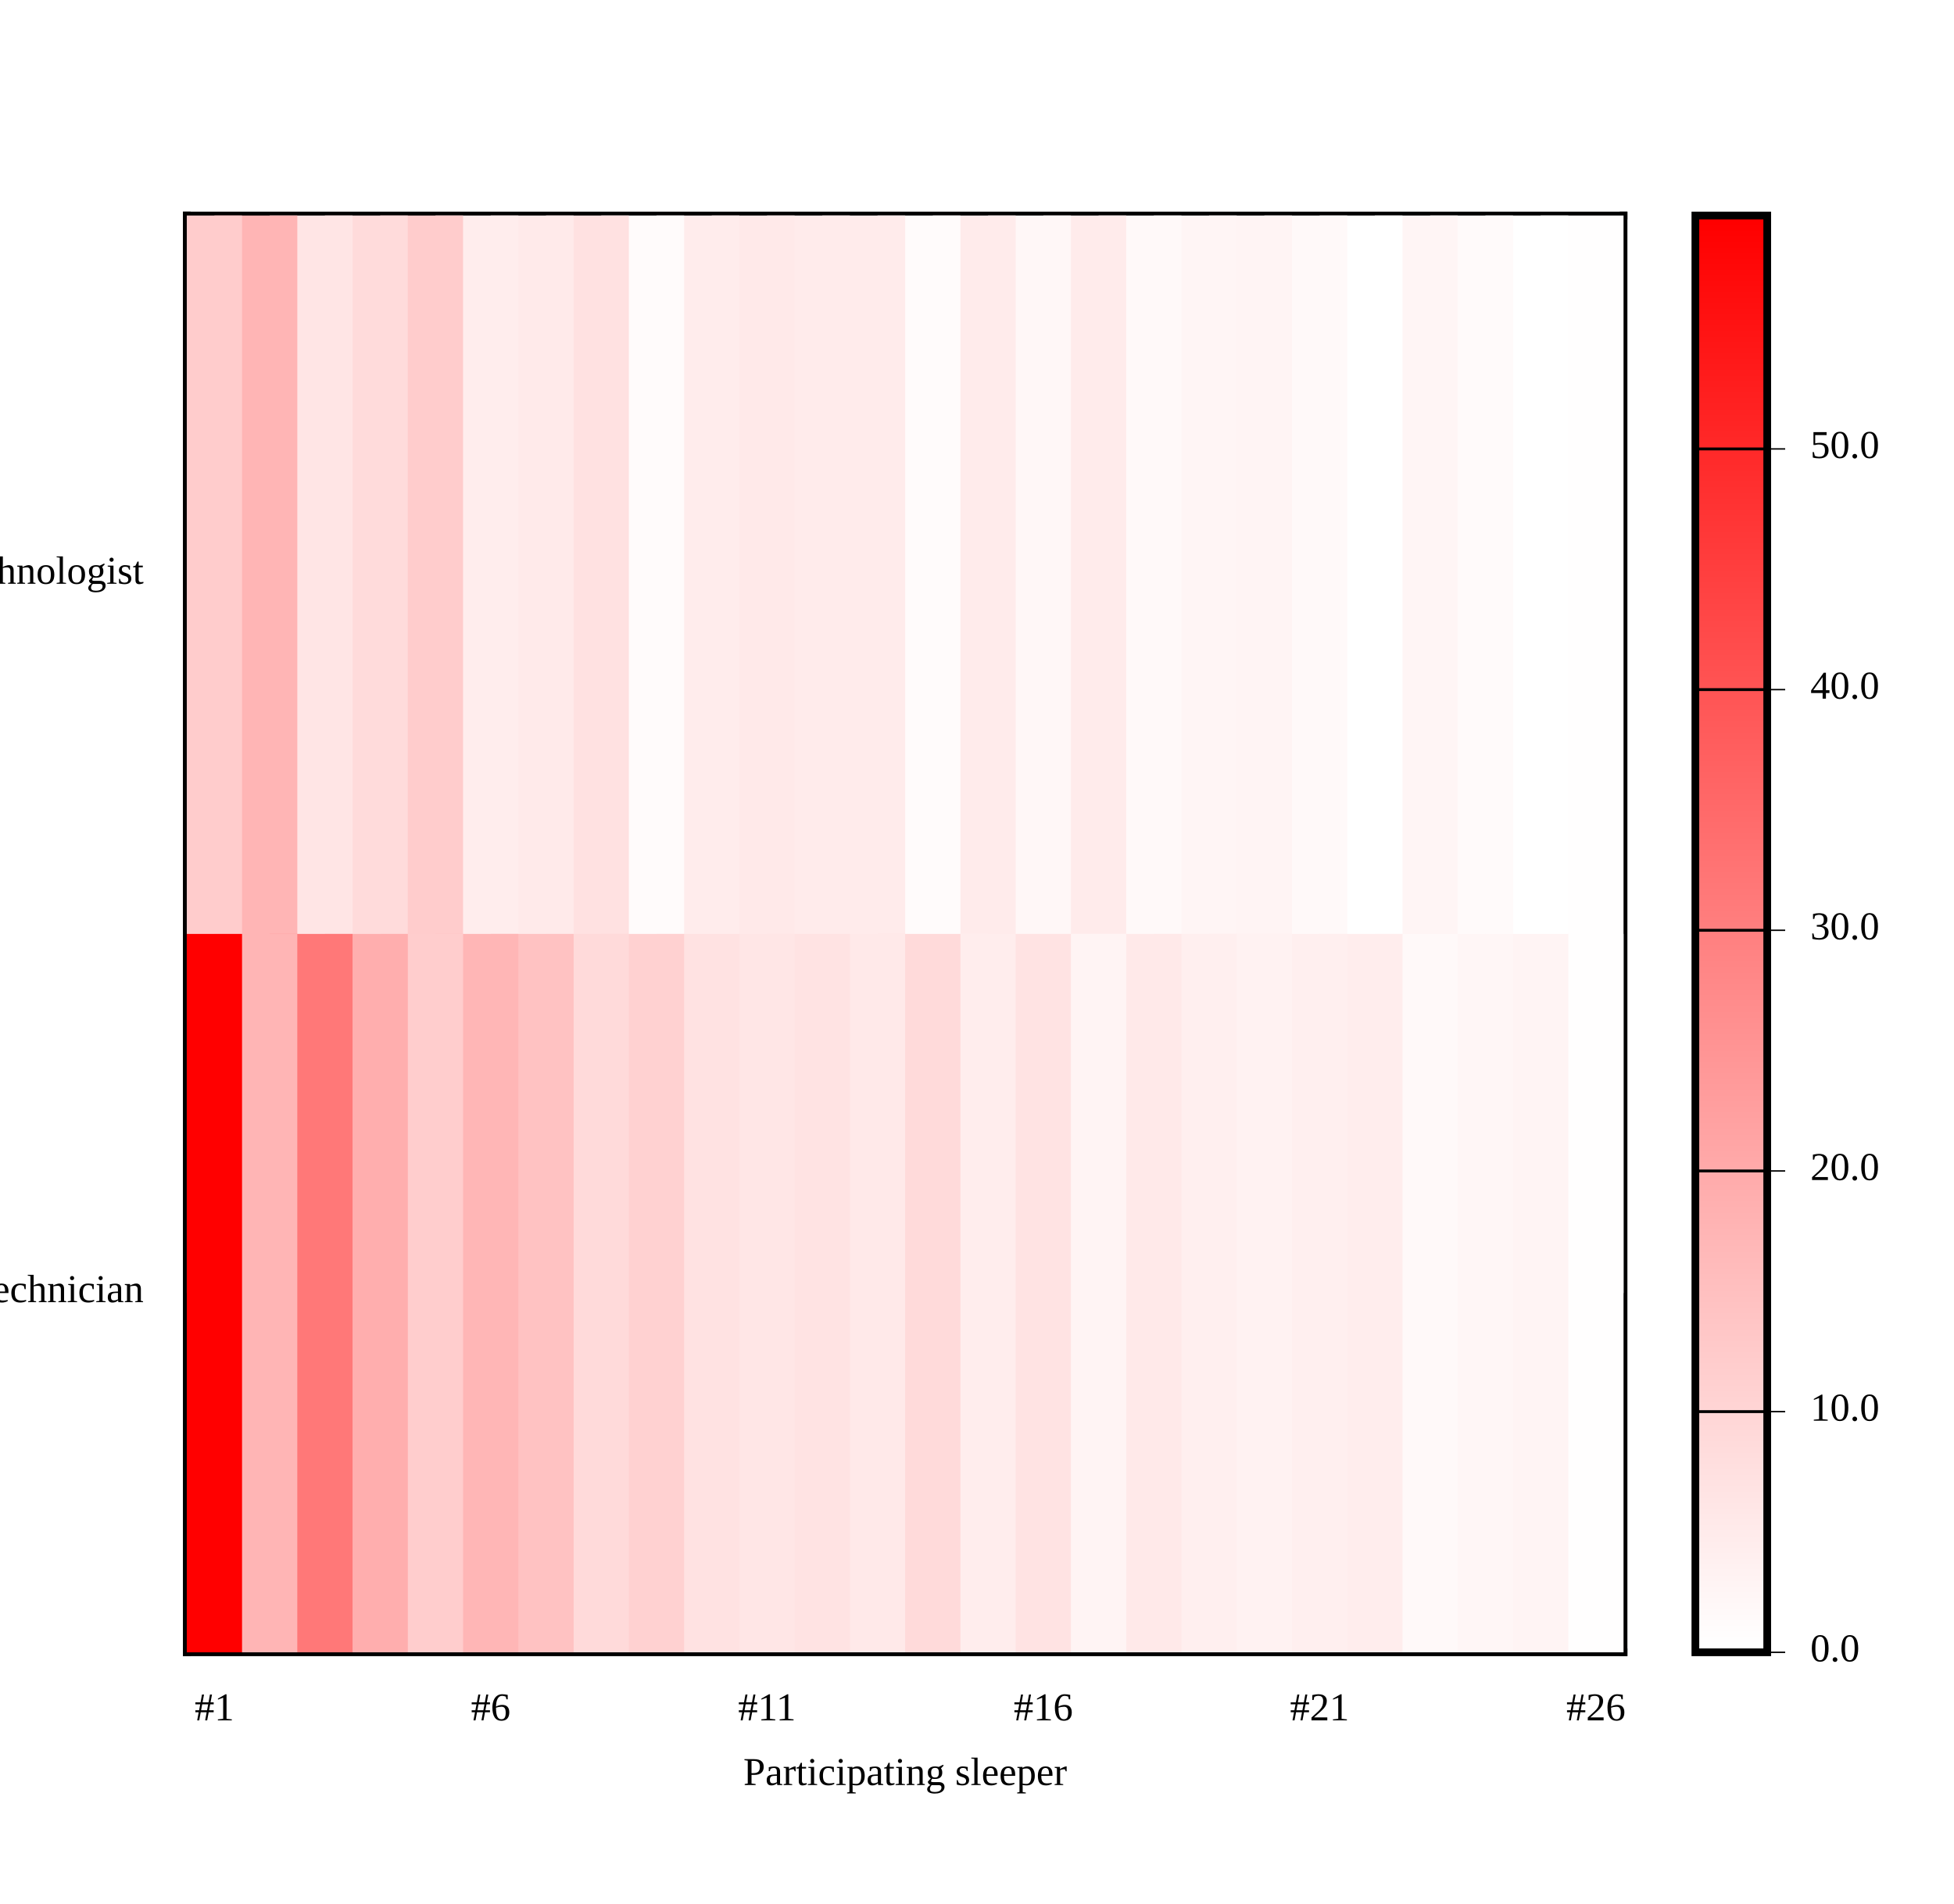
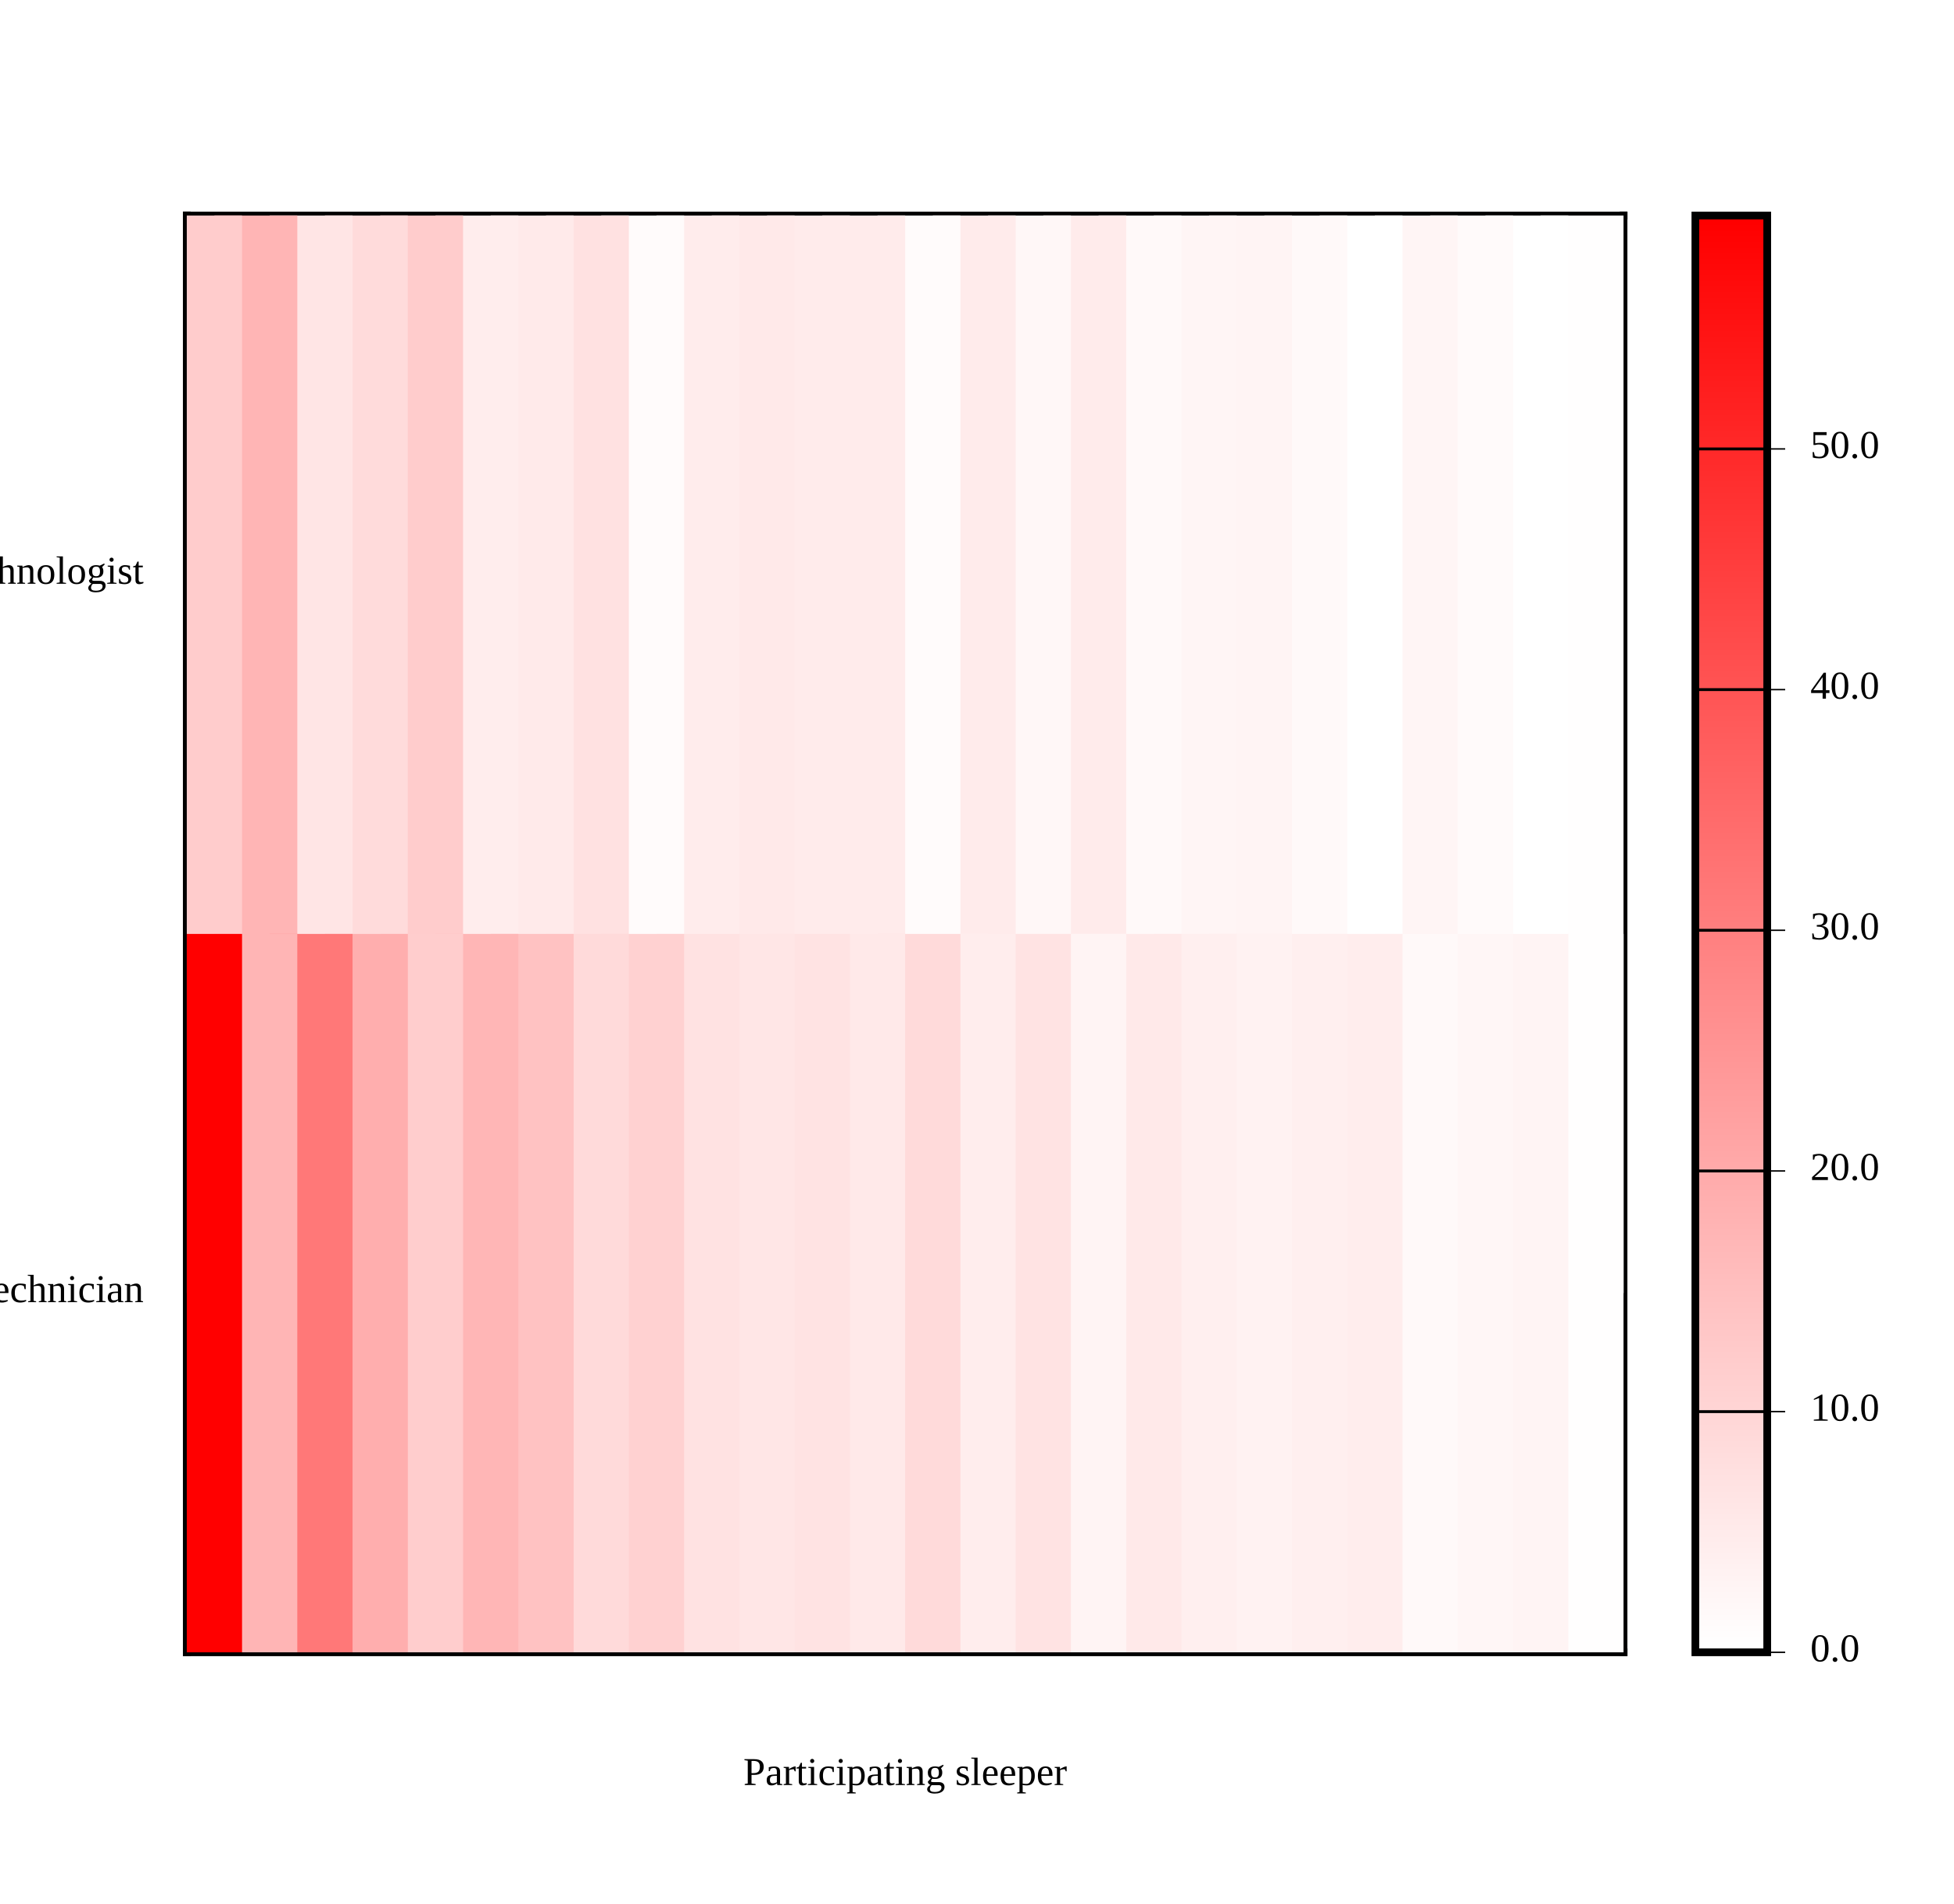
<svg xmlns="http://www.w3.org/2000/svg" height="530" stroke-opacity="1" viewBox="0.0 0.0 544.0 530.0" font-size="1" width="544" stroke="rgb(0,0,0)" version="1.1">
  <defs />
  <g stroke-linejoin="miter" stroke-opacity="1.0" fill-opacity="0.0" stroke="rgb(0,0,0)" stroke-width="0.8" fill="rgb(0,0,0)" stroke-linecap="butt" stroke-miterlimit="10.0">
    <path d="M 52,460 h 400 M 52,360 h 400 M 52,260 h 400 M 52,160 h 400 M 52,60 h 400 " />
  </g>
  <g stroke-linejoin="miter" stroke-opacity="1.0" fill-opacity="0.0" stroke="rgb(0,0,0)" stroke-width="2.148" fill="rgb(0,0,0)" stroke-linecap="square" stroke-miterlimit="10.0">
    <path d="M 52,460 v -400 M 452,460 v -400 " />
  </g>
  <g stroke-linejoin="miter" stroke-opacity="1.0" fill-opacity="1.0" font-size="11.0px" stroke="rgb(0,0,0)" stroke-width="2.148" fill="rgb(0,0,0)" stroke-linecap="butt" stroke-miterlimit="10.0">
    <text dominant-baseline="middle" transform="matrix(1,0,0,1,40,160)" stroke="none" text-anchor="end">technologist</text>
  </g>
  <g stroke-linejoin="miter" stroke-opacity="1.0" fill-opacity="1.0" font-size="11.0px" stroke="rgb(0,0,0)" stroke-width="2.148" fill="rgb(0,0,0)" stroke-linecap="butt" stroke-miterlimit="10.0">
    <text dominant-baseline="middle" transform="matrix(1,0,0,1,40,360)" stroke="none" text-anchor="end">technician</text>
  </g>
  <g stroke-linejoin="miter" stroke-opacity="1.0" fill-opacity="0.0" stroke="rgb(0,0,0)" stroke-width="0.8" fill="rgb(0,0,0)" stroke-linecap="butt" stroke-miterlimit="10.0">
    <path d="M 52,460 v -400 M 128.923,460 v -400 M 205.846,460 v -400 M 282.769,460 v -400 M 359.692,460 v -400 M 436.615,460 v -400 " />
  </g>
  <g stroke-linejoin="miter" stroke-opacity="1.0" fill-opacity="0.0" stroke="rgb(0,0,0)" stroke-width="2.148" fill="rgb(0,0,0)" stroke-linecap="square" stroke-miterlimit="10.0">
    <path d="M 52,460 h 400 M 52,60 h 400 " />
  </g>
  <g stroke-linejoin="miter" stroke-opacity="1.0" fill-opacity="1.0" font-size="11.0px" stroke="rgb(0,0,0)" stroke-width="2.148" fill="rgb(0,0,0)" stroke-linecap="butt" stroke-miterlimit="10.0">
    <text dominant-baseline="text-before-edge" transform="matrix(1,0,0,1,252,490)" stroke="none" text-anchor="middle">Participating sleeper</text>
  </g>
-   <g stroke-linejoin="miter" stroke-opacity="1.0" fill-opacity="1.0" font-size="11.0px" stroke="rgb(0,0,0)" stroke-width="2.148" fill="rgb(0,0,0)" stroke-linecap="butt" stroke-miterlimit="10.0">
-     <text dominant-baseline="text-before-edge" transform="matrix(1,0,0,1,444.3077,472)" stroke="none" text-anchor="middle">#26</text>
-   </g>
-   <g stroke-linejoin="miter" stroke-opacity="1.0" fill-opacity="1.0" font-size="11.0px" stroke="rgb(0,0,0)" stroke-width="2.148" fill="rgb(0,0,0)" stroke-linecap="butt" stroke-miterlimit="10.0">
-     <text dominant-baseline="text-before-edge" transform="matrix(1,0,0,1,367.3846,472)" stroke="none" text-anchor="middle">#21</text>
-   </g>
-   <g stroke-linejoin="miter" stroke-opacity="1.0" fill-opacity="1.0" font-size="11.0px" stroke="rgb(0,0,0)" stroke-width="2.148" fill="rgb(0,0,0)" stroke-linecap="butt" stroke-miterlimit="10.0">
-     <text dominant-baseline="text-before-edge" transform="matrix(1,0,0,1,290.4615,472)" stroke="none" text-anchor="middle">#16</text>
-   </g>
-   <g stroke-linejoin="miter" stroke-opacity="1.0" fill-opacity="1.0" font-size="11.0px" stroke="rgb(0,0,0)" stroke-width="2.148" fill="rgb(0,0,0)" stroke-linecap="butt" stroke-miterlimit="10.0">
-     <text dominant-baseline="text-before-edge" transform="matrix(1,0,0,1,213.5385,472)" stroke="none" text-anchor="middle">#11</text>
-   </g>
-   <g stroke-linejoin="miter" stroke-opacity="1.0" fill-opacity="1.0" font-size="11.0px" stroke="rgb(0,0,0)" stroke-width="2.148" fill="rgb(0,0,0)" stroke-linecap="butt" stroke-miterlimit="10.0">
-     <text dominant-baseline="text-before-edge" transform="matrix(1,0,0,1,136.6154,472)" stroke="none" text-anchor="middle">#6</text>
-   </g>
-   <g stroke-linejoin="miter" stroke-opacity="1.0" fill-opacity="1.0" font-size="11.0px" stroke="rgb(0,0,0)" stroke-width="2.148" fill="rgb(0,0,0)" stroke-linecap="butt" stroke-miterlimit="10.0">
-     <text dominant-baseline="text-before-edge" transform="matrix(1,0,0,1,59.6923,472)" stroke="none" text-anchor="middle">#1</text>
-   </g>
  <g stroke-linejoin="miter" stroke-opacity="1.0" fill-opacity="1.0" stroke="rgb(0,0,0)" stroke-width="0.0" fill="rgb(255,254,254)" stroke-linecap="butt" stroke-miterlimit="10.0">
    <defs>
      <clipPath id="manualmyClip1">
        <path d="M 452,460 l -0,-400 h -400 l -0,400 Z" />
      </clipPath>
    </defs>
    <g clip-path="url(#manualmyClip1)">
      <path d="M 452,360 l -0,-300 h -23.077 l -0,300 Z" />
    </g>
  </g>
  <g stroke-linejoin="miter" stroke-opacity="1.0" fill-opacity="1.0" stroke="rgb(0,0,0)" stroke-width="0.0" fill="rgb(255,255,255)" stroke-linecap="butt" stroke-miterlimit="10.0">
    <defs>
      <clipPath id="manualmyClip2">
        <path d="M 452,460 l -0,-400 h -400 l -0,400 Z" />
      </clipPath>
    </defs>
    <g clip-path="url(#manualmyClip2)">
      <path d="M 436.615,360 l -0,-300 h -23.077 l -0,300 Z" />
    </g>
  </g>
  <g stroke-linejoin="miter" stroke-opacity="1.0" fill-opacity="1.0" stroke="rgb(0,0,0)" stroke-width="0.0" fill="rgb(255,250,250)" stroke-linecap="butt" stroke-miterlimit="10.0">
    <defs>
      <clipPath id="manualmyClip3">
        <path d="M 452,460 l -0,-400 h -400 l -0,400 Z" />
      </clipPath>
    </defs>
    <g clip-path="url(#manualmyClip3)">
      <path d="M 421.231,360 l -0,-300 h -23.077 l -0,300 Z" />
    </g>
  </g>
  <g stroke-linejoin="miter" stroke-opacity="1.0" fill-opacity="1.0" stroke="rgb(0,0,0)" stroke-width="0.0" fill="rgb(255,245,245)" stroke-linecap="butt" stroke-miterlimit="10.0">
    <defs>
      <clipPath id="manualmyClip4">
        <path d="M 452,460 l -0,-400 h -400 l -0,400 Z" />
      </clipPath>
    </defs>
    <g clip-path="url(#manualmyClip4)">
      <path d="M 405.846,360 l -0,-300 h -23.077 l -0,300 Z" />
    </g>
  </g>
  <g stroke-linejoin="miter" stroke-opacity="1.0" fill-opacity="1.0" stroke="rgb(0,0,0)" stroke-width="0.0" fill="rgb(255,255,255)" stroke-linecap="butt" stroke-miterlimit="10.0">
    <defs>
      <clipPath id="manualmyClip5">
        <path d="M 452,460 l -0,-400 h -400 l -0,400 Z" />
      </clipPath>
    </defs>
    <g clip-path="url(#manualmyClip5)">
      <path d="M 390.462,360 l -0,-300 h -23.077 l -0,300 Z" />
    </g>
  </g>
  <g stroke-linejoin="miter" stroke-opacity="1.0" fill-opacity="1.0" stroke="rgb(0,0,0)" stroke-width="0.0" fill="rgb(255,249,249)" stroke-linecap="butt" stroke-miterlimit="10.0">
    <defs>
      <clipPath id="manualmyClip6">
        <path d="M 452,460 l -0,-400 h -400 l -0,400 Z" />
      </clipPath>
    </defs>
    <g clip-path="url(#manualmyClip6)">
      <path d="M 375.077,360 l -0,-300 h -23.077 l -0,300 Z" />
    </g>
  </g>
  <g stroke-linejoin="miter" stroke-opacity="1.0" fill-opacity="1.0" stroke="rgb(0,0,0)" stroke-width="0.0" fill="rgb(255,244,244)" stroke-linecap="butt" stroke-miterlimit="10.0">
    <defs>
      <clipPath id="manualmyClip7">
        <path d="M 452,460 l -0,-400 h -400 l -0,400 Z" />
      </clipPath>
    </defs>
    <g clip-path="url(#manualmyClip7)">
      <path d="M 359.692,360 l -0,-300 h -23.077 l -0,300 Z" />
    </g>
  </g>
  <g stroke-linejoin="miter" stroke-opacity="1.0" fill-opacity="1.0" stroke="rgb(0,0,0)" stroke-width="0.0" fill="rgb(255,245,245)" stroke-linecap="butt" stroke-miterlimit="10.0">
    <defs>
      <clipPath id="manualmyClip8">
        <path d="M 452,460 l -0,-400 h -400 l -0,400 Z" />
      </clipPath>
    </defs>
    <g clip-path="url(#manualmyClip8)">
      <path d="M 344.308,360 l -0,-300 h -23.077 l -0,300 Z" />
    </g>
  </g>
  <g stroke-linejoin="miter" stroke-opacity="1.0" fill-opacity="1.0" stroke="rgb(0,0,0)" stroke-width="0.0" fill="rgb(255,249,249)" stroke-linecap="butt" stroke-miterlimit="10.0">
    <defs>
      <clipPath id="manualmyClip9">
        <path d="M 452,460 l -0,-400 h -400 l -0,400 Z" />
      </clipPath>
    </defs>
    <g clip-path="url(#manualmyClip9)">
      <path d="M 328.923,360 l -0,-300 h -23.077 l -0,300 Z" />
    </g>
  </g>
  <g stroke-linejoin="miter" stroke-opacity="1.0" fill-opacity="1.0" stroke="rgb(0,0,0)" stroke-width="0.0" fill="rgb(255,235,235)" stroke-linecap="butt" stroke-miterlimit="10.0">
    <defs>
      <clipPath id="manualmyClip10">
        <path d="M 452,460 l -0,-400 h -400 l -0,400 Z" />
      </clipPath>
    </defs>
    <g clip-path="url(#manualmyClip10)">
      <path d="M 313.538,360 l -0,-300 h -23.077 l -0,300 Z" />
    </g>
  </g>
  <g stroke-linejoin="miter" stroke-opacity="1.0" fill-opacity="1.0" stroke="rgb(0,0,0)" stroke-width="0.0" fill="rgb(255,247,247)" stroke-linecap="butt" stroke-miterlimit="10.0">
    <defs>
      <clipPath id="manualmyClip11">
        <path d="M 452,460 l -0,-400 h -400 l -0,400 Z" />
      </clipPath>
    </defs>
    <g clip-path="url(#manualmyClip11)">
      <path d="M 298.154,360 l -0,-300 h -23.077 l -0,300 Z" />
    </g>
  </g>
  <g stroke-linejoin="miter" stroke-opacity="1.0" fill-opacity="1.0" stroke="rgb(0,0,0)" stroke-width="0.0" fill="rgb(255,235,235)" stroke-linecap="butt" stroke-miterlimit="10.0">
    <defs>
      <clipPath id="manualmyClip12">
        <path d="M 452,460 l -0,-400 h -400 l -0,400 Z" />
      </clipPath>
    </defs>
    <g clip-path="url(#manualmyClip12)">
      <path d="M 282.769,360 l -0,-300 h -23.077 l -0,300 Z" />
    </g>
  </g>
  <g stroke-linejoin="miter" stroke-opacity="1.0" fill-opacity="1.0" stroke="rgb(0,0,0)" stroke-width="0.0" fill="rgb(255,251,251)" stroke-linecap="butt" stroke-miterlimit="10.0">
    <defs>
      <clipPath id="manualmyClip13">
        <path d="M 452,460 l -0,-400 h -400 l -0,400 Z" />
      </clipPath>
    </defs>
    <g clip-path="url(#manualmyClip13)">
      <path d="M 267.385,360 l -0,-300 h -23.077 l -0,300 Z" />
    </g>
  </g>
  <g stroke-linejoin="miter" stroke-opacity="1.0" fill-opacity="1.0" stroke="rgb(0,0,0)" stroke-width="0.0" fill="rgb(255,235,235)" stroke-linecap="butt" stroke-miterlimit="10.0">
    <defs>
      <clipPath id="manualmyClip14">
        <path d="M 452,460 l -0,-400 h -400 l -0,400 Z" />
      </clipPath>
    </defs>
    <g clip-path="url(#manualmyClip14)">
      <path d="M 252,360 l -0,-300 h -23.077 l -0,300 Z" />
    </g>
  </g>
  <g stroke-linejoin="miter" stroke-opacity="1.0" fill-opacity="1.0" stroke="rgb(0,0,0)" stroke-width="0.0" fill="rgb(255,235,235)" stroke-linecap="butt" stroke-miterlimit="10.0">
    <defs>
      <clipPath id="manualmyClip15">
        <path d="M 452,460 l -0,-400 h -400 l -0,400 Z" />
      </clipPath>
    </defs>
    <g clip-path="url(#manualmyClip15)">
      <path d="M 236.615,360 l -0,-300 h -23.077 l -0,300 Z" />
    </g>
  </g>
  <g stroke-linejoin="miter" stroke-opacity="1.0" fill-opacity="1.0" stroke="rgb(0,0,0)" stroke-width="0.0" fill="rgb(255,233,233)" stroke-linecap="butt" stroke-miterlimit="10.0">
    <defs>
      <clipPath id="manualmyClip16">
        <path d="M 452,460 l -0,-400 h -400 l -0,400 Z" />
      </clipPath>
    </defs>
    <g clip-path="url(#manualmyClip16)">
      <path d="M 221.231,360 l -0,-300 h -23.077 l -0,300 Z" />
    </g>
  </g>
  <g stroke-linejoin="miter" stroke-opacity="1.0" fill-opacity="1.0" stroke="rgb(0,0,0)" stroke-width="0.0" fill="rgb(255,236,236)" stroke-linecap="butt" stroke-miterlimit="10.0">
    <defs>
      <clipPath id="manualmyClip17">
        <path d="M 452,460 l -0,-400 h -400 l -0,400 Z" />
      </clipPath>
    </defs>
    <g clip-path="url(#manualmyClip17)">
      <path d="M 205.846,360 l -0,-300 h -23.077 l -0,300 Z" />
    </g>
  </g>
  <g stroke-linejoin="miter" stroke-opacity="1.0" fill-opacity="1.0" stroke="rgb(0,0,0)" stroke-width="0.0" fill="rgb(255,251,251)" stroke-linecap="butt" stroke-miterlimit="10.0">
    <defs>
      <clipPath id="manualmyClip18">
        <path d="M 452,460 l -0,-400 h -400 l -0,400 Z" />
      </clipPath>
    </defs>
    <g clip-path="url(#manualmyClip18)">
      <path d="M 190.462,360 l -0,-300 h -23.077 l -0,300 Z" />
    </g>
  </g>
  <g stroke-linejoin="miter" stroke-opacity="1.0" fill-opacity="1.0" stroke="rgb(0,0,0)" stroke-width="0.0" fill="rgb(255,225,225)" stroke-linecap="butt" stroke-miterlimit="10.0">
    <defs>
      <clipPath id="manualmyClip19">
        <path d="M 452,460 l -0,-400 h -400 l -0,400 Z" />
      </clipPath>
    </defs>
    <g clip-path="url(#manualmyClip19)">
      <path d="M 175.077,360 l -0,-300 h -23.077 l -0,300 Z" />
    </g>
  </g>
  <g stroke-linejoin="miter" stroke-opacity="1.0" fill-opacity="1.0" stroke="rgb(0,0,0)" stroke-width="0.0" fill="rgb(255,234,234)" stroke-linecap="butt" stroke-miterlimit="10.0">
    <defs>
      <clipPath id="manualmyClip20">
        <path d="M 452,460 l -0,-400 h -400 l -0,400 Z" />
      </clipPath>
    </defs>
    <g clip-path="url(#manualmyClip20)">
      <path d="M 159.692,360 l -0,-300 h -23.077 l -0,300 Z" />
    </g>
  </g>
  <g stroke-linejoin="miter" stroke-opacity="1.0" fill-opacity="1.0" stroke="rgb(0,0,0)" stroke-width="0.0" fill="rgb(255,237,237)" stroke-linecap="butt" stroke-miterlimit="10.0">
    <defs>
      <clipPath id="manualmyClip21">
        <path d="M 452,460 l -0,-400 h -400 l -0,400 Z" />
      </clipPath>
    </defs>
    <g clip-path="url(#manualmyClip21)">
      <path d="M 144.308,360 l -0,-300 h -23.077 l -0,300 Z" />
    </g>
  </g>
  <g stroke-linejoin="miter" stroke-opacity="1.0" fill-opacity="1.0" stroke="rgb(0,0,0)" stroke-width="0.0" fill="rgb(255,204,204)" stroke-linecap="butt" stroke-miterlimit="10.0">
    <defs>
      <clipPath id="manualmyClip22">
        <path d="M 452,460 l -0,-400 h -400 l -0,400 Z" />
      </clipPath>
    </defs>
    <g clip-path="url(#manualmyClip22)">
      <path d="M 128.923,360 l -0,-300 h -23.077 l -0,300 Z" />
    </g>
  </g>
  <g stroke-linejoin="miter" stroke-opacity="1.0" fill-opacity="1.0" stroke="rgb(0,0,0)" stroke-width="0.0" fill="rgb(255,219,219)" stroke-linecap="butt" stroke-miterlimit="10.0">
    <defs>
      <clipPath id="manualmyClip23">
        <path d="M 452,460 l -0,-400 h -400 l -0,400 Z" />
      </clipPath>
    </defs>
    <g clip-path="url(#manualmyClip23)">
      <path d="M 113.538,360 l -0,-300 h -23.077 l -0,300 Z" />
    </g>
  </g>
  <g stroke-linejoin="miter" stroke-opacity="1.0" fill-opacity="1.0" stroke="rgb(0,0,0)" stroke-width="0.0" fill="rgb(255,229,229)" stroke-linecap="butt" stroke-miterlimit="10.0">
    <defs>
      <clipPath id="manualmyClip24">
        <path d="M 452,460 l -0,-400 h -400 l -0,400 Z" />
      </clipPath>
    </defs>
    <g clip-path="url(#manualmyClip24)">
      <path d="M 98.154,360 l -0,-300 h -23.077 l -0,300 Z" />
    </g>
  </g>
  <g stroke-linejoin="miter" stroke-opacity="1.0" fill-opacity="1.0" stroke="rgb(0,0,0)" stroke-width="0.0" fill="rgb(255,181,181)" stroke-linecap="butt" stroke-miterlimit="10.0">
    <defs>
      <clipPath id="manualmyClip25">
        <path d="M 452,460 l -0,-400 h -400 l -0,400 Z" />
      </clipPath>
    </defs>
    <g clip-path="url(#manualmyClip25)">
      <path d="M 82.769,360 l -0,-300 h -23.077 l -0,300 Z" />
    </g>
  </g>
  <g stroke-linejoin="miter" stroke-opacity="1.0" fill-opacity="1.0" stroke="rgb(0,0,0)" stroke-width="0.0" fill="rgb(255,204,204)" stroke-linecap="butt" stroke-miterlimit="10.0">
    <defs>
      <clipPath id="manualmyClip26">
        <path d="M 452,460 l -0,-400 h -400 l -0,400 Z" />
      </clipPath>
    </defs>
    <g clip-path="url(#manualmyClip26)">
      <path d="M 67.385,360 l -0,-300 h -15.385 l -0,300 Z" />
    </g>
  </g>
  <g stroke-linejoin="miter" stroke-opacity="1.0" fill-opacity="1.0" stroke="rgb(0,0,0)" stroke-width="0.0" fill="rgb(255,254,254)" stroke-linecap="butt" stroke-miterlimit="10.0">
    <defs>
      <clipPath id="manualmyClip27">
        <path d="M 452,460 l -0,-400 h -400 l -0,400 Z" />
      </clipPath>
    </defs>
    <g clip-path="url(#manualmyClip27)">
      <path d="M 452,460 l -0,-200 h -23.077 l -0,200 Z" />
    </g>
  </g>
  <g stroke-linejoin="miter" stroke-opacity="1.0" fill-opacity="1.0" stroke="rgb(0,0,0)" stroke-width="0.0" fill="rgb(255,244,244)" stroke-linecap="butt" stroke-miterlimit="10.0">
    <defs>
      <clipPath id="manualmyClip28">
        <path d="M 452,460 l -0,-400 h -400 l -0,400 Z" />
      </clipPath>
    </defs>
    <g clip-path="url(#manualmyClip28)">
      <path d="M 436.615,460 l -0,-200 h -23.077 l -0,200 Z" />
    </g>
  </g>
  <g stroke-linejoin="miter" stroke-opacity="1.0" fill-opacity="1.0" stroke="rgb(0,0,0)" stroke-width="0.0" fill="rgb(255,246,246)" stroke-linecap="butt" stroke-miterlimit="10.0">
    <defs>
      <clipPath id="manualmyClip29">
        <path d="M 452,460 l -0,-400 h -400 l -0,400 Z" />
      </clipPath>
    </defs>
    <g clip-path="url(#manualmyClip29)">
      <path d="M 421.231,460 l -0,-200 h -23.077 l -0,200 Z" />
    </g>
  </g>
  <g stroke-linejoin="miter" stroke-opacity="1.0" fill-opacity="1.0" stroke="rgb(0,0,0)" stroke-width="0.0" fill="rgb(255,249,249)" stroke-linecap="butt" stroke-miterlimit="10.0">
    <defs>
      <clipPath id="manualmyClip30">
        <path d="M 452,460 l -0,-400 h -400 l -0,400 Z" />
      </clipPath>
    </defs>
    <g clip-path="url(#manualmyClip30)">
      <path d="M 405.846,460 l -0,-200 h -23.077 l -0,200 Z" />
    </g>
  </g>
  <g stroke-linejoin="miter" stroke-opacity="1.0" fill-opacity="1.0" stroke="rgb(0,0,0)" stroke-width="0.0" fill="rgb(255,237,237)" stroke-linecap="butt" stroke-miterlimit="10.0">
    <defs>
      <clipPath id="manualmyClip31">
        <path d="M 452,460 l -0,-400 h -400 l -0,400 Z" />
      </clipPath>
    </defs>
    <g clip-path="url(#manualmyClip31)">
      <path d="M 390.462,460 l -0,-200 h -23.077 l -0,200 Z" />
    </g>
  </g>
  <g stroke-linejoin="miter" stroke-opacity="1.0" fill-opacity="1.0" stroke="rgb(0,0,0)" stroke-width="0.0" fill="rgb(255,239,239)" stroke-linecap="butt" stroke-miterlimit="10.0">
    <defs>
      <clipPath id="manualmyClip32">
        <path d="M 452,460 l -0,-400 h -400 l -0,400 Z" />
      </clipPath>
    </defs>
    <g clip-path="url(#manualmyClip32)">
      <path d="M 375.077,460 l -0,-200 h -23.077 l -0,200 Z" />
    </g>
  </g>
  <g stroke-linejoin="miter" stroke-opacity="1.0" fill-opacity="1.0" stroke="rgb(0,0,0)" stroke-width="0.0" fill="rgb(255,242,242)" stroke-linecap="butt" stroke-miterlimit="10.0">
    <defs>
      <clipPath id="manualmyClip33">
        <path d="M 452,460 l -0,-400 h -400 l -0,400 Z" />
      </clipPath>
    </defs>
    <g clip-path="url(#manualmyClip33)">
      <path d="M 359.692,460 l -0,-200 h -23.077 l -0,200 Z" />
    </g>
  </g>
  <g stroke-linejoin="miter" stroke-opacity="1.0" fill-opacity="1.0" stroke="rgb(0,0,0)" stroke-width="0.0" fill="rgb(255,239,239)" stroke-linecap="butt" stroke-miterlimit="10.0">
    <defs>
      <clipPath id="manualmyClip34">
        <path d="M 452,460 l -0,-400 h -400 l -0,400 Z" />
      </clipPath>
    </defs>
    <g clip-path="url(#manualmyClip34)">
      <path d="M 344.308,460 l -0,-200 h -23.077 l -0,200 Z" />
    </g>
  </g>
  <g stroke-linejoin="miter" stroke-opacity="1.0" fill-opacity="1.0" stroke="rgb(0,0,0)" stroke-width="0.0" fill="rgb(255,233,233)" stroke-linecap="butt" stroke-miterlimit="10.0">
    <defs>
      <clipPath id="manualmyClip35">
        <path d="M 452,460 l -0,-400 h -400 l -0,400 Z" />
      </clipPath>
    </defs>
    <g clip-path="url(#manualmyClip35)">
      <path d="M 328.923,460 l -0,-200 h -23.077 l -0,200 Z" />
    </g>
  </g>
  <g stroke-linejoin="miter" stroke-opacity="1.0" fill-opacity="1.0" stroke="rgb(0,0,0)" stroke-width="0.0" fill="rgb(255,244,244)" stroke-linecap="butt" stroke-miterlimit="10.0">
    <defs>
      <clipPath id="manualmyClip36">
        <path d="M 452,460 l -0,-400 h -400 l -0,400 Z" />
      </clipPath>
    </defs>
    <g clip-path="url(#manualmyClip36)">
      <path d="M 313.538,460 l -0,-200 h -23.077 l -0,200 Z" />
    </g>
  </g>
  <g stroke-linejoin="miter" stroke-opacity="1.0" fill-opacity="1.0" stroke="rgb(0,0,0)" stroke-width="0.0" fill="rgb(255,227,227)" stroke-linecap="butt" stroke-miterlimit="10.0">
    <defs>
      <clipPath id="manualmyClip37">
        <path d="M 452,460 l -0,-400 h -400 l -0,400 Z" />
      </clipPath>
    </defs>
    <g clip-path="url(#manualmyClip37)">
      <path d="M 298.154,460 l -0,-200 h -23.077 l -0,200 Z" />
    </g>
  </g>
  <g stroke-linejoin="miter" stroke-opacity="1.0" fill-opacity="1.0" stroke="rgb(0,0,0)" stroke-width="0.0" fill="rgb(255,237,237)" stroke-linecap="butt" stroke-miterlimit="10.0">
    <defs>
      <clipPath id="manualmyClip38">
        <path d="M 452,460 l -0,-400 h -400 l -0,400 Z" />
      </clipPath>
    </defs>
    <g clip-path="url(#manualmyClip38)">
      <path d="M 282.769,460 l -0,-200 h -23.077 l -0,200 Z" />
    </g>
  </g>
  <g stroke-linejoin="miter" stroke-opacity="1.0" fill-opacity="1.0" stroke="rgb(0,0,0)" stroke-width="0.0" fill="rgb(255,218,218)" stroke-linecap="butt" stroke-miterlimit="10.0">
    <defs>
      <clipPath id="manualmyClip39">
        <path d="M 452,460 l -0,-400 h -400 l -0,400 Z" />
      </clipPath>
    </defs>
    <g clip-path="url(#manualmyClip39)">
      <path d="M 267.385,460 l -0,-200 h -23.077 l -0,200 Z" />
    </g>
  </g>
  <g stroke-linejoin="miter" stroke-opacity="1.0" fill-opacity="1.0" stroke="rgb(0,0,0)" stroke-width="0.0" fill="rgb(255,233,233)" stroke-linecap="butt" stroke-miterlimit="10.0">
    <defs>
      <clipPath id="manualmyClip40">
        <path d="M 452,460 l -0,-400 h -400 l -0,400 Z" />
      </clipPath>
    </defs>
    <g clip-path="url(#manualmyClip40)">
      <path d="M 252,460 l -0,-200 h -23.077 l -0,200 Z" />
    </g>
  </g>
  <g stroke-linejoin="miter" stroke-opacity="1.0" fill-opacity="1.0" stroke="rgb(0,0,0)" stroke-width="0.0" fill="rgb(255,227,227)" stroke-linecap="butt" stroke-miterlimit="10.0">
    <defs>
      <clipPath id="manualmyClip41">
        <path d="M 452,460 l -0,-400 h -400 l -0,400 Z" />
      </clipPath>
    </defs>
    <g clip-path="url(#manualmyClip41)">
      <path d="M 236.615,460 l -0,-200 h -23.077 l -0,200 Z" />
    </g>
  </g>
  <g stroke-linejoin="miter" stroke-opacity="1.0" fill-opacity="1.0" stroke="rgb(0,0,0)" stroke-width="0.0" fill="rgb(255,230,230)" stroke-linecap="butt" stroke-miterlimit="10.0">
    <defs>
      <clipPath id="manualmyClip42">
        <path d="M 452,460 l -0,-400 h -400 l -0,400 Z" />
      </clipPath>
    </defs>
    <g clip-path="url(#manualmyClip42)">
      <path d="M 221.231,460 l -0,-200 h -23.077 l -0,200 Z" />
    </g>
  </g>
  <g stroke-linejoin="miter" stroke-opacity="1.0" fill-opacity="1.0" stroke="rgb(0,0,0)" stroke-width="0.0" fill="rgb(255,226,226)" stroke-linecap="butt" stroke-miterlimit="10.0">
    <defs>
      <clipPath id="manualmyClip43">
        <path d="M 452,460 l -0,-400 h -400 l -0,400 Z" />
      </clipPath>
    </defs>
    <g clip-path="url(#manualmyClip43)">
      <path d="M 205.846,460 l -0,-200 h -23.077 l -0,200 Z" />
    </g>
  </g>
  <g stroke-linejoin="miter" stroke-opacity="1.0" fill-opacity="1.0" stroke="rgb(0,0,0)" stroke-width="0.0" fill="rgb(255,209,209)" stroke-linecap="butt" stroke-miterlimit="10.0">
    <defs>
      <clipPath id="manualmyClip44">
        <path d="M 452,460 l -0,-400 h -400 l -0,400 Z" />
      </clipPath>
    </defs>
    <g clip-path="url(#manualmyClip44)">
      <path d="M 190.462,460 l -0,-200 h -23.077 l -0,200 Z" />
    </g>
  </g>
  <g stroke-linejoin="miter" stroke-opacity="1.0" fill-opacity="1.0" stroke="rgb(0,0,0)" stroke-width="0.0" fill="rgb(255,218,218)" stroke-linecap="butt" stroke-miterlimit="10.0">
    <defs>
      <clipPath id="manualmyClip45">
        <path d="M 452,460 l -0,-400 h -400 l -0,400 Z" />
      </clipPath>
    </defs>
    <g clip-path="url(#manualmyClip45)">
      <path d="M 175.077,460 l -0,-200 h -23.077 l -0,200 Z" />
    </g>
  </g>
  <g stroke-linejoin="miter" stroke-opacity="1.0" fill-opacity="1.0" stroke="rgb(0,0,0)" stroke-width="0.0" fill="rgb(255,194,194)" stroke-linecap="butt" stroke-miterlimit="10.0">
    <defs>
      <clipPath id="manualmyClip46">
        <path d="M 452,460 l -0,-400 h -400 l -0,400 Z" />
      </clipPath>
    </defs>
    <g clip-path="url(#manualmyClip46)">
      <path d="M 159.692,460 l -0,-200 h -23.077 l -0,200 Z" />
    </g>
  </g>
  <g stroke-linejoin="miter" stroke-opacity="1.0" fill-opacity="1.0" stroke="rgb(0,0,0)" stroke-width="0.0" fill="rgb(255,182,182)" stroke-linecap="butt" stroke-miterlimit="10.0">
    <defs>
      <clipPath id="manualmyClip47">
        <path d="M 452,460 l -0,-400 h -400 l -0,400 Z" />
      </clipPath>
    </defs>
    <g clip-path="url(#manualmyClip47)">
      <path d="M 144.308,460 l -0,-200 h -23.077 l -0,200 Z" />
    </g>
  </g>
  <g stroke-linejoin="miter" stroke-opacity="1.0" fill-opacity="1.0" stroke="rgb(0,0,0)" stroke-width="0.0" fill="rgb(255,205,205)" stroke-linecap="butt" stroke-miterlimit="10.0">
    <defs>
      <clipPath id="manualmyClip48">
        <path d="M 452,460 l -0,-400 h -400 l -0,400 Z" />
      </clipPath>
    </defs>
    <g clip-path="url(#manualmyClip48)">
      <path d="M 128.923,460 l -0,-200 h -23.077 l -0,200 Z" />
    </g>
  </g>
  <g stroke-linejoin="miter" stroke-opacity="1.0" fill-opacity="1.0" stroke="rgb(0,0,0)" stroke-width="0.0" fill="rgb(255,174,174)" stroke-linecap="butt" stroke-miterlimit="10.0">
    <defs>
      <clipPath id="manualmyClip49">
        <path d="M 452,460 l -0,-400 h -400 l -0,400 Z" />
      </clipPath>
    </defs>
    <g clip-path="url(#manualmyClip49)">
      <path d="M 113.538,460 l -0,-200 h -23.077 l -0,200 Z" />
    </g>
  </g>
  <g stroke-linejoin="miter" stroke-opacity="1.0" fill-opacity="1.0" stroke="rgb(0,0,0)" stroke-width="0.0" fill="rgb(255,120,120)" stroke-linecap="butt" stroke-miterlimit="10.0">
    <defs>
      <clipPath id="manualmyClip50">
        <path d="M 452,460 l -0,-400 h -400 l -0,400 Z" />
      </clipPath>
    </defs>
    <g clip-path="url(#manualmyClip50)">
      <path d="M 98.154,460 l -0,-200 h -23.077 l -0,200 Z" />
    </g>
  </g>
  <g stroke-linejoin="miter" stroke-opacity="1.0" fill-opacity="1.0" stroke="rgb(0,0,0)" stroke-width="0.0" fill="rgb(255,181,181)" stroke-linecap="butt" stroke-miterlimit="10.0">
    <defs>
      <clipPath id="manualmyClip51">
        <path d="M 452,460 l -0,-400 h -400 l -0,400 Z" />
      </clipPath>
    </defs>
    <g clip-path="url(#manualmyClip51)">
      <path d="M 82.769,460 l -0,-200 h -23.077 l -0,200 Z" />
    </g>
  </g>
  <g stroke-linejoin="miter" stroke-opacity="1.0" fill-opacity="1.0" stroke="rgb(0,0,0)" stroke-width="0.0" fill="rgb(255,0,0)" stroke-linecap="butt" stroke-miterlimit="10.0">
    <defs>
      <clipPath id="manualmyClip52">
        <path d="M 452,460 l -0,-400 h -400 l -0,400 Z" />
      </clipPath>
    </defs>
    <g clip-path="url(#manualmyClip52)">
      <path d="M 67.385,460 l -0,-200 h -15.385 l -0,200 Z" />
    </g>
  </g>
  <g stroke-linejoin="miter" stroke-opacity="1.0" fill-opacity="1.0" font-size="11.0px" stroke="rgb(0,0,0)" stroke-width="2.148" fill="rgb(0,0,0)" stroke-linecap="butt" stroke-miterlimit="10.0">
    <text dominant-baseline="middle" transform="matrix(1,0,0,1,504,124.9832)" stroke="none" text-anchor="start">50.0</text>
  </g>
  <g stroke-linejoin="miter" stroke-opacity="1.0" fill-opacity="1.0" font-size="11.0px" stroke="rgb(0,0,0)" stroke-width="2.148" fill="rgb(0,0,0)" stroke-linecap="butt" stroke-miterlimit="10.0">
    <text dominant-baseline="middle" transform="matrix(1,0,0,1,504,191.9865)" stroke="none" text-anchor="start">40.0</text>
  </g>
  <g stroke-linejoin="miter" stroke-opacity="1.0" fill-opacity="1.0" font-size="11.0px" stroke="rgb(0,0,0)" stroke-width="2.148" fill="rgb(0,0,0)" stroke-linecap="butt" stroke-miterlimit="10.0">
    <text dominant-baseline="middle" transform="matrix(1,0,0,1,504,258.9899)" stroke="none" text-anchor="start">30.0</text>
  </g>
  <g stroke-linejoin="miter" stroke-opacity="1.0" fill-opacity="1.0" font-size="11.0px" stroke="rgb(0,0,0)" stroke-width="2.148" fill="rgb(0,0,0)" stroke-linecap="butt" stroke-miterlimit="10.0">
    <text dominant-baseline="middle" transform="matrix(1,0,0,1,504,325.9933)" stroke="none" text-anchor="start">20.0</text>
  </g>
  <g stroke-linejoin="miter" stroke-opacity="1.0" fill-opacity="1.0" font-size="11.0px" stroke="rgb(0,0,0)" stroke-width="2.148" fill="rgb(0,0,0)" stroke-linecap="butt" stroke-miterlimit="10.0">
    <text dominant-baseline="middle" transform="matrix(1,0,0,1,504,392.9966)" stroke="none" text-anchor="start">10.0</text>
  </g>
  <g stroke-linejoin="miter" stroke-opacity="1.0" fill-opacity="1.0" font-size="11.0px" stroke="rgb(0,0,0)" stroke-width="2.148" fill="rgb(0,0,0)" stroke-linecap="butt" stroke-miterlimit="10.0">
    <text dominant-baseline="middle" transform="matrix(1,0,0,1,504,460)" stroke="none" text-anchor="start">0.0</text>
  </g>
  <defs>
-     <linearGradient x2="0.5" y1="0" gradientUnits="userSpaceOnUse" spreadMethod="pad" gradientTransform="matrix(-0,-400,-20,-0,482,260)" id="gradient142" y2="0" x1="-0.5">
+     <linearGradient x2="0.5" y1="0" gradientUnits="userSpaceOnUse" spreadMethod="pad" gradientTransform="matrix(-0,-400,-20,-0,482,260)" id="gradient130" y2="0" x1="-0.5">
      <stop stop-opacity="1" offset="0" stop-color="rgb(255,255,255)" />
      <stop stop-opacity="1" offset="1" stop-color="rgb(255,0,0)" />
    </linearGradient>
  </defs>
-   <g stroke-linejoin="miter" stroke-opacity="1.0" fill-opacity="1" stroke="rgb(0,0,0)" stroke-width="0.0" fill="url(#gradient142)" stroke-linecap="butt" stroke-miterlimit="10.0">
+   <g stroke-linejoin="miter" stroke-opacity="1.0" fill-opacity="1" stroke="rgb(0,0,0)" stroke-width="0.0" fill="url(#gradient130)" stroke-linecap="butt" stroke-miterlimit="10.0">
    <path d="M 492,60 l -20,0 v 400 l 20,0 Z" />
  </g>
  <g stroke-linejoin="miter" stroke-opacity="1.0" fill-opacity="0.0" stroke="rgb(0,0,0)" stroke-width="0.8" fill="rgb(0,0,0)" stroke-linecap="butt" stroke-miterlimit="10.0">
    <path d="M 492,460 h -20 M 492,392.997 h -20 M 492,325.993 h -20 M 492,258.99 h -20 M 492,191.987 h -20 M 492,124.983 h -20 " />
  </g>
  <g stroke-linejoin="miter" stroke-opacity="1.0" fill-opacity="0.0" stroke="rgb(0,0,0)" stroke-width="0.4" fill="rgb(0,0,0)" stroke-linecap="butt" stroke-miterlimit="10.0">
    <path d="M 497,124.983 h -10 " />
  </g>
  <g stroke-linejoin="miter" stroke-opacity="1.0" fill-opacity="0.0" stroke="rgb(0,0,0)" stroke-width="0.4" fill="rgb(0,0,0)" stroke-linecap="butt" stroke-miterlimit="10.0">
    <path d="M 497,191.987 h -10 " />
  </g>
  <g stroke-linejoin="miter" stroke-opacity="1.0" fill-opacity="0.0" stroke="rgb(0,0,0)" stroke-width="0.4" fill="rgb(0,0,0)" stroke-linecap="butt" stroke-miterlimit="10.0">
    <path d="M 497,258.99 h -10 " />
  </g>
  <g stroke-linejoin="miter" stroke-opacity="1.0" fill-opacity="0.0" stroke="rgb(0,0,0)" stroke-width="0.4" fill="rgb(0,0,0)" stroke-linecap="butt" stroke-miterlimit="10.0">
    <path d="M 497,325.993 h -10 " />
  </g>
  <g stroke-linejoin="miter" stroke-opacity="1.0" fill-opacity="0.0" stroke="rgb(0,0,0)" stroke-width="0.4" fill="rgb(0,0,0)" stroke-linecap="butt" stroke-miterlimit="10.0">
    <path d="M 497,392.997 h -10 " />
  </g>
  <g stroke-linejoin="miter" stroke-opacity="1.0" fill-opacity="0.0" stroke="rgb(0,0,0)" stroke-width="0.4" fill="rgb(0,0,0)" stroke-linecap="butt" stroke-miterlimit="10.0">
    <path d="M 497,460 h -10 " />
  </g>
  <g stroke-linejoin="miter" stroke-opacity="1.0" fill-opacity="0.0" stroke="rgb(0,0,0)" stroke-width="2.148" fill="rgb(0,0,0)" stroke-linecap="butt" stroke-miterlimit="10.0">
    <path d="M 492,60 l -20,0 v 400 l 20,0 Z" />
  </g>
  <g stroke-linejoin="miter" stroke-opacity="1.0" fill-opacity="1.0" font-size="11.0px" stroke="rgb(0,0,0)" stroke-width="2.148" fill="rgb(0,0,0)" stroke-linecap="butt" stroke-miterlimit="10.0">
    <text dominant-baseline="text-after-edge" transform="matrix(1,0,0,1,252,40)" stroke="none" text-anchor="middle" />
  </g>
</svg>
